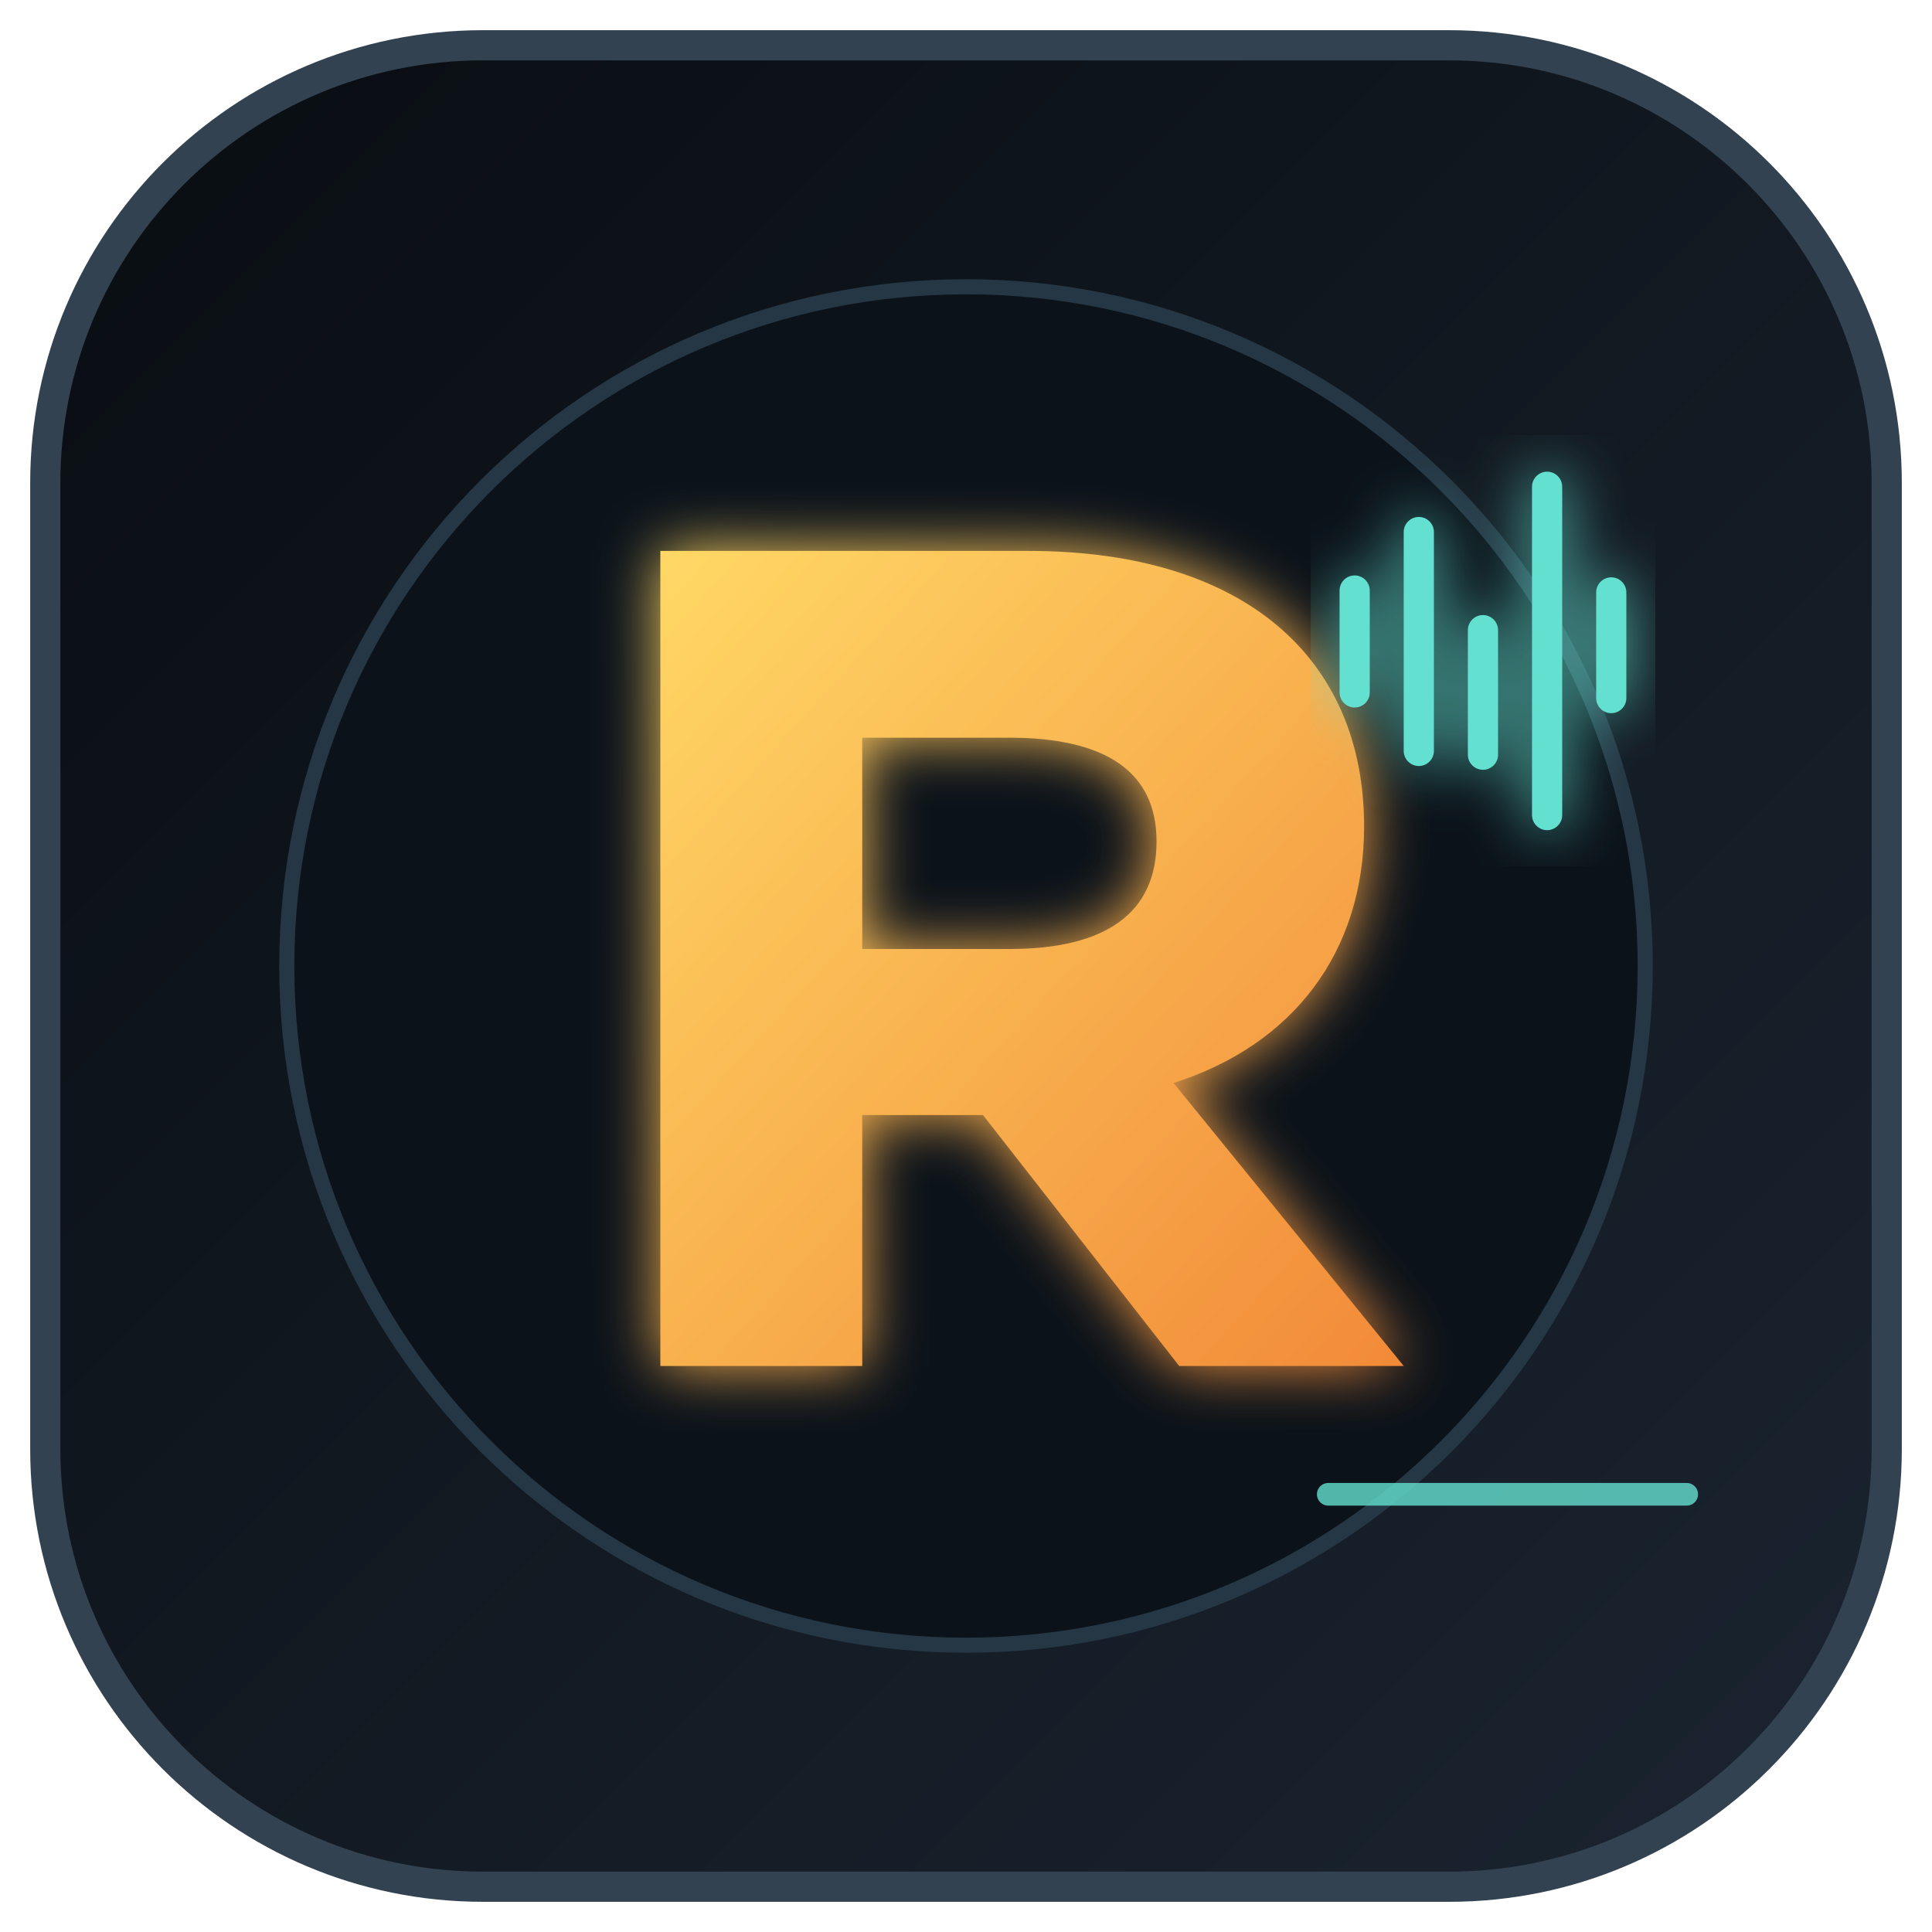
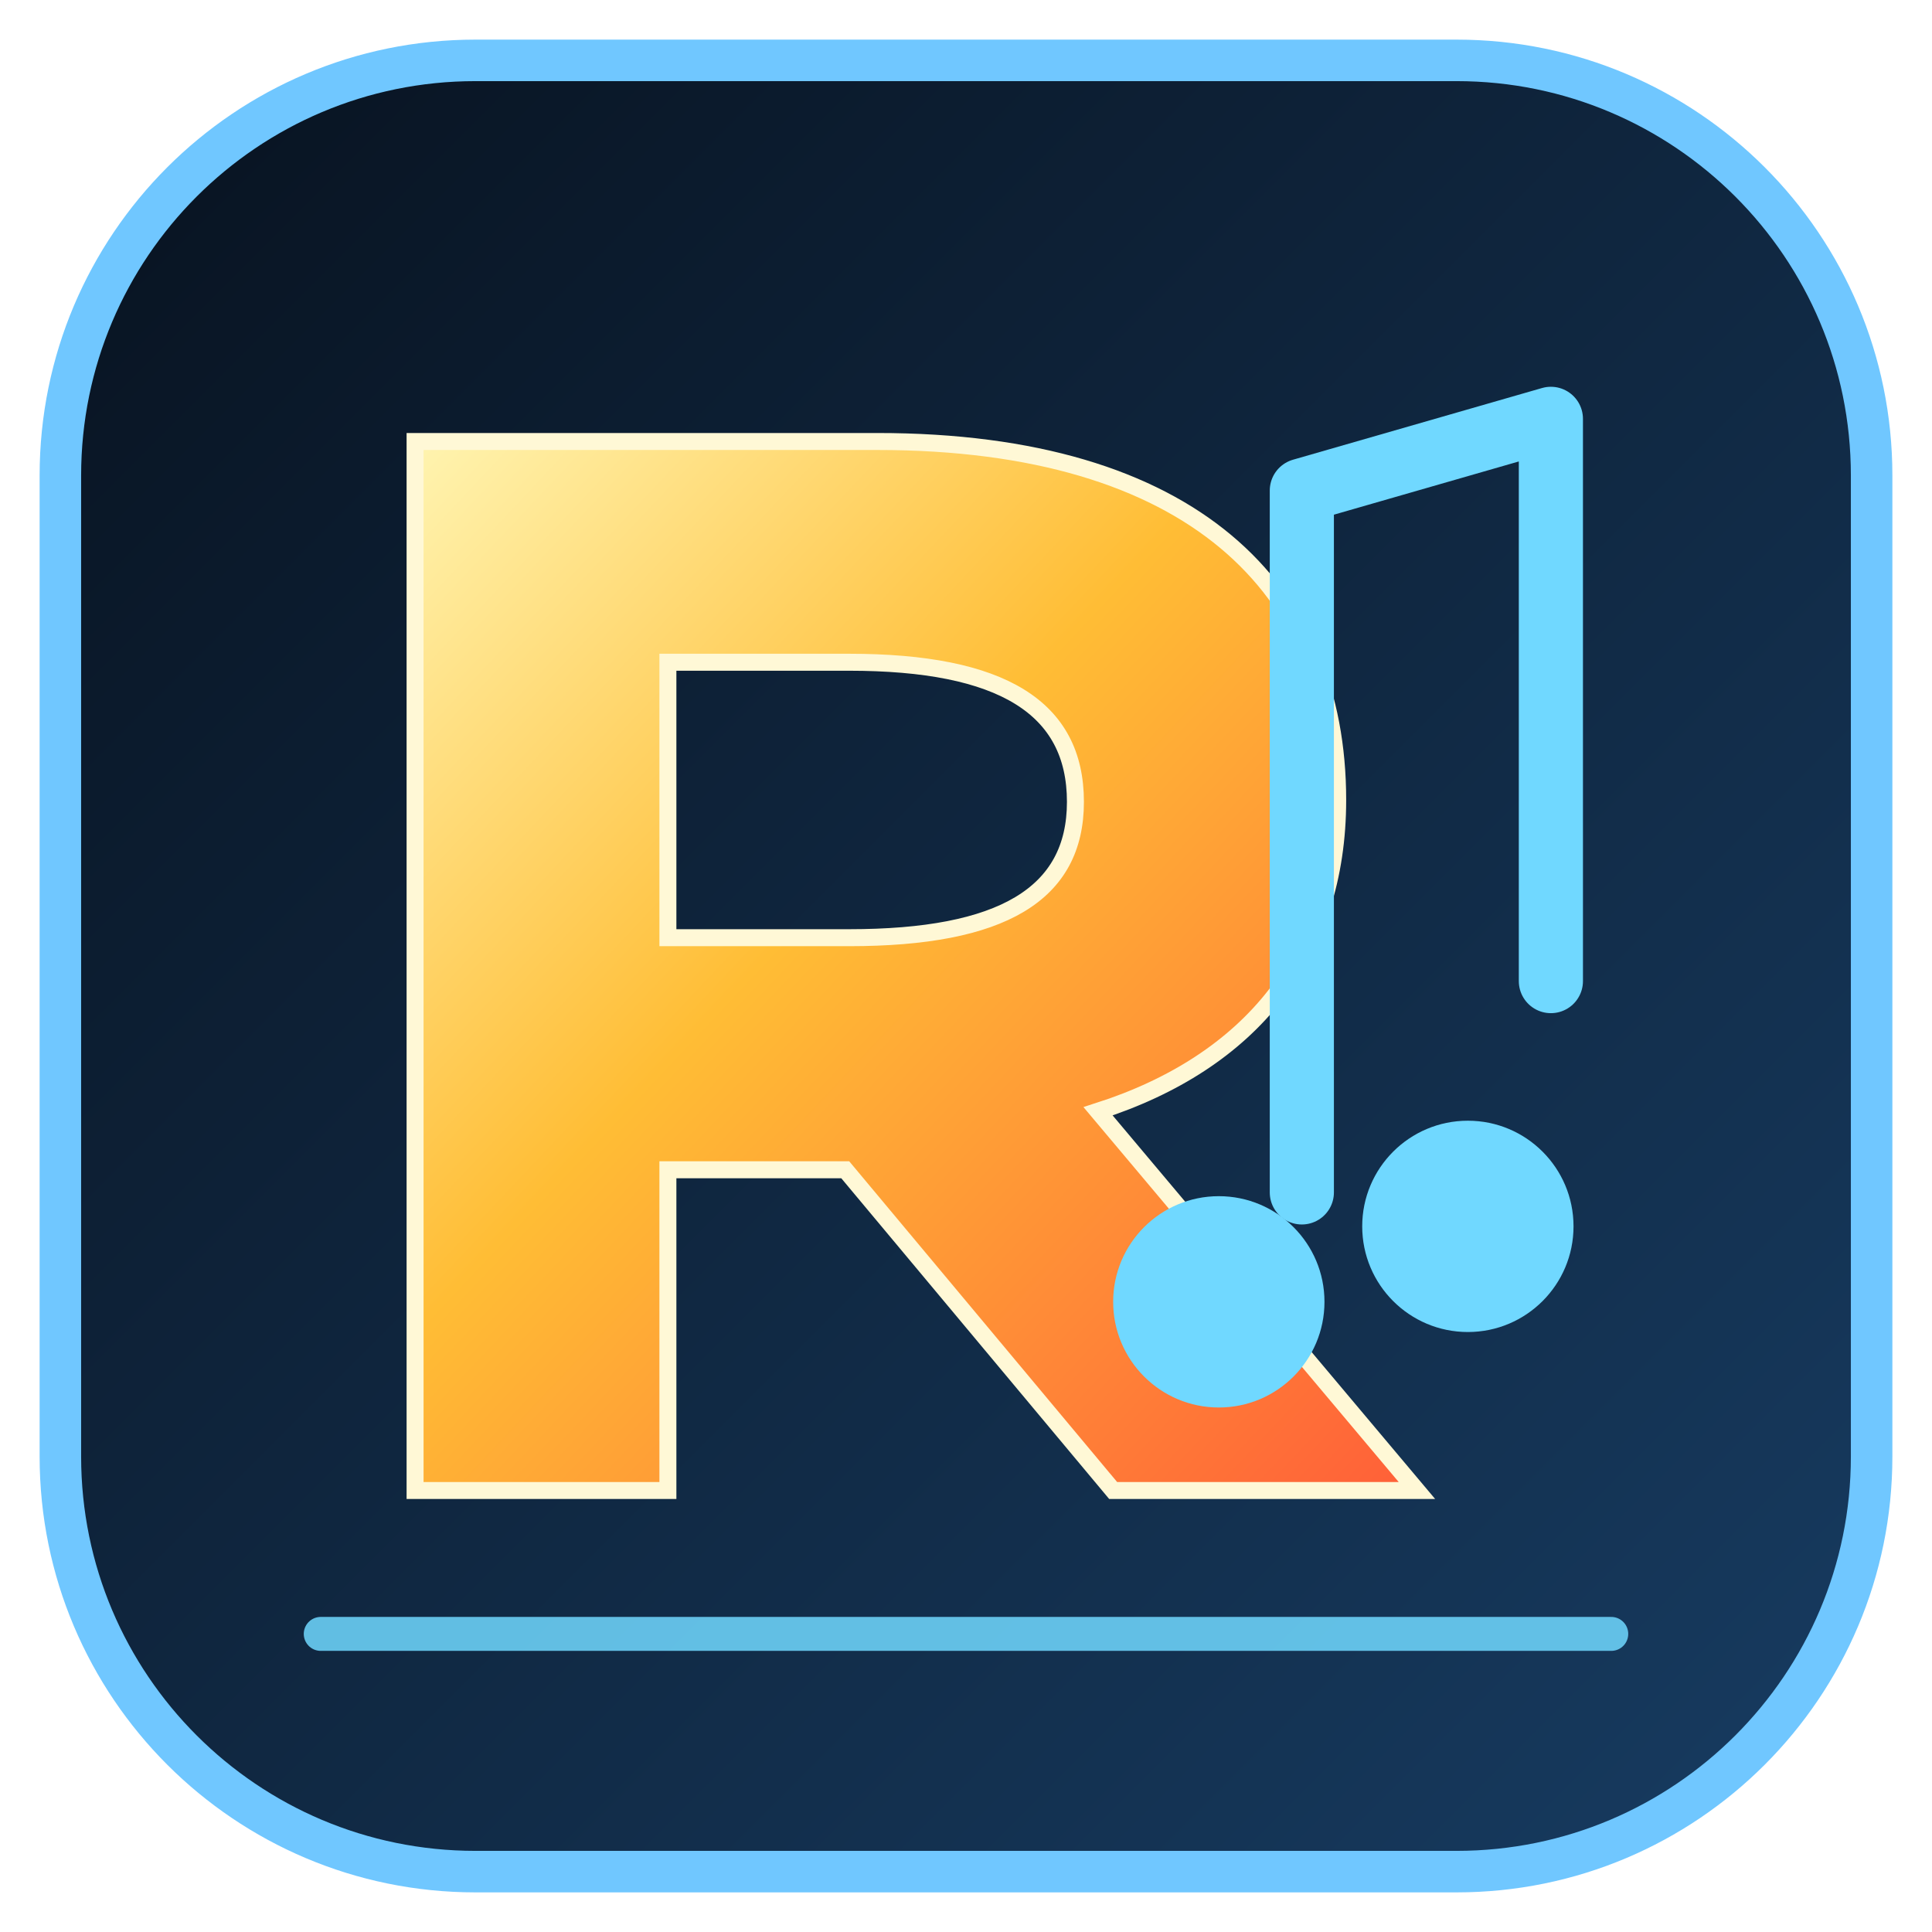
<svg xmlns="http://www.w3.org/2000/svg" width="1024" height="1024" viewBox="0 0 1024 1024">
  <defs>
    <linearGradient id="bg" x1="0" y1="0" x2="1" y2="1">
-       <stop stop-color="#090d12" />
-       <stop offset="1" stop-color="#1a2430" />
+       <stop stop-color="#08121f" />
+       <stop offset="1" stop-color="#173c62" />
    </linearGradient>
    <linearGradient id="r" x1="0" y1="0" x2="1" y2="1">
-       <stop stop-color="#ffd866" />
-       <stop offset="1" stop-color="#f28a38" />
+       <stop stop-color="#fff4b0" />
+       <stop offset=".42" stop-color="#ffbd35" />
+       <stop offset="1" stop-color="#ff5f38" />
    </linearGradient>
-     <filter id="glow">
-       <feGaussianBlur stdDeviation="16" result="b" />
-       <feMerge>
-         <feMergeNode in="b" />
-         <feMergeNode in="SourceGraphic" />
-       </feMerge>
-     </filter>
  </defs>
-   <rect x="24" y="24" width="976" height="976" rx="232" fill="url(#bg)" stroke="#324251" stroke-width="16" />
-   <circle cx="512" cy="512" r="360" fill="#0b121a" stroke="#253744" stroke-width="8" />
-   <path d="M350 724V292h195c116 0 178 58 178 146 0 67-38 116-101 136l122 150h-119l-104-133h-64v133zm107-333v112h78c51 0 78-19 78-57 0-37-27-55-78-55z" fill="url(#r)" filter="url(#glow)" />
-   <g fill="#64e0d0" filter="url(#glow)">
-     <rect x="710" y="305" width="16" height="70" rx="8" />
-     <rect x="744" y="274" width="16" height="132" rx="8" />
-     <rect x="778" y="326" width="16" height="82" rx="8" />
-     <rect x="812" y="250" width="16" height="190" rx="8" />
-     <rect x="846" y="306" width="16" height="72" rx="8" />
-   </g>
-   <path d="M704 792h190" stroke="#64e0d0" stroke-width="12" stroke-linecap="round" opacity=".8" />
+   <rect x="32" y="32" width="960" height="960" rx="220" fill="url(#bg)" stroke="#70c7ff" stroke-width="22" />
+   <path d="M220 790V234h245c167 0 244 78 244 190 0 82-46 139-127 165l169 201H590L448 620H354v170zm134-293h96c81 0 120-23 120-72 0-50-39-74-120-74h-96z" fill="url(#r)" stroke="#fff8d6" stroke-width="9" />
+   <path d="M690 260v372M690 260l132-38v298" fill="none" stroke="#70d8ff" stroke-width="34" stroke-linecap="round" stroke-linejoin="round" />
+   <circle cx="646" cy="690" r="56" fill="#70d8ff" />
+   <circle cx="778" cy="650" r="56" fill="#70d8ff" />
+   <path d="M170 866h684" stroke="#70d8ff" stroke-width="18" stroke-linecap="round" opacity=".85" />
</svg>
